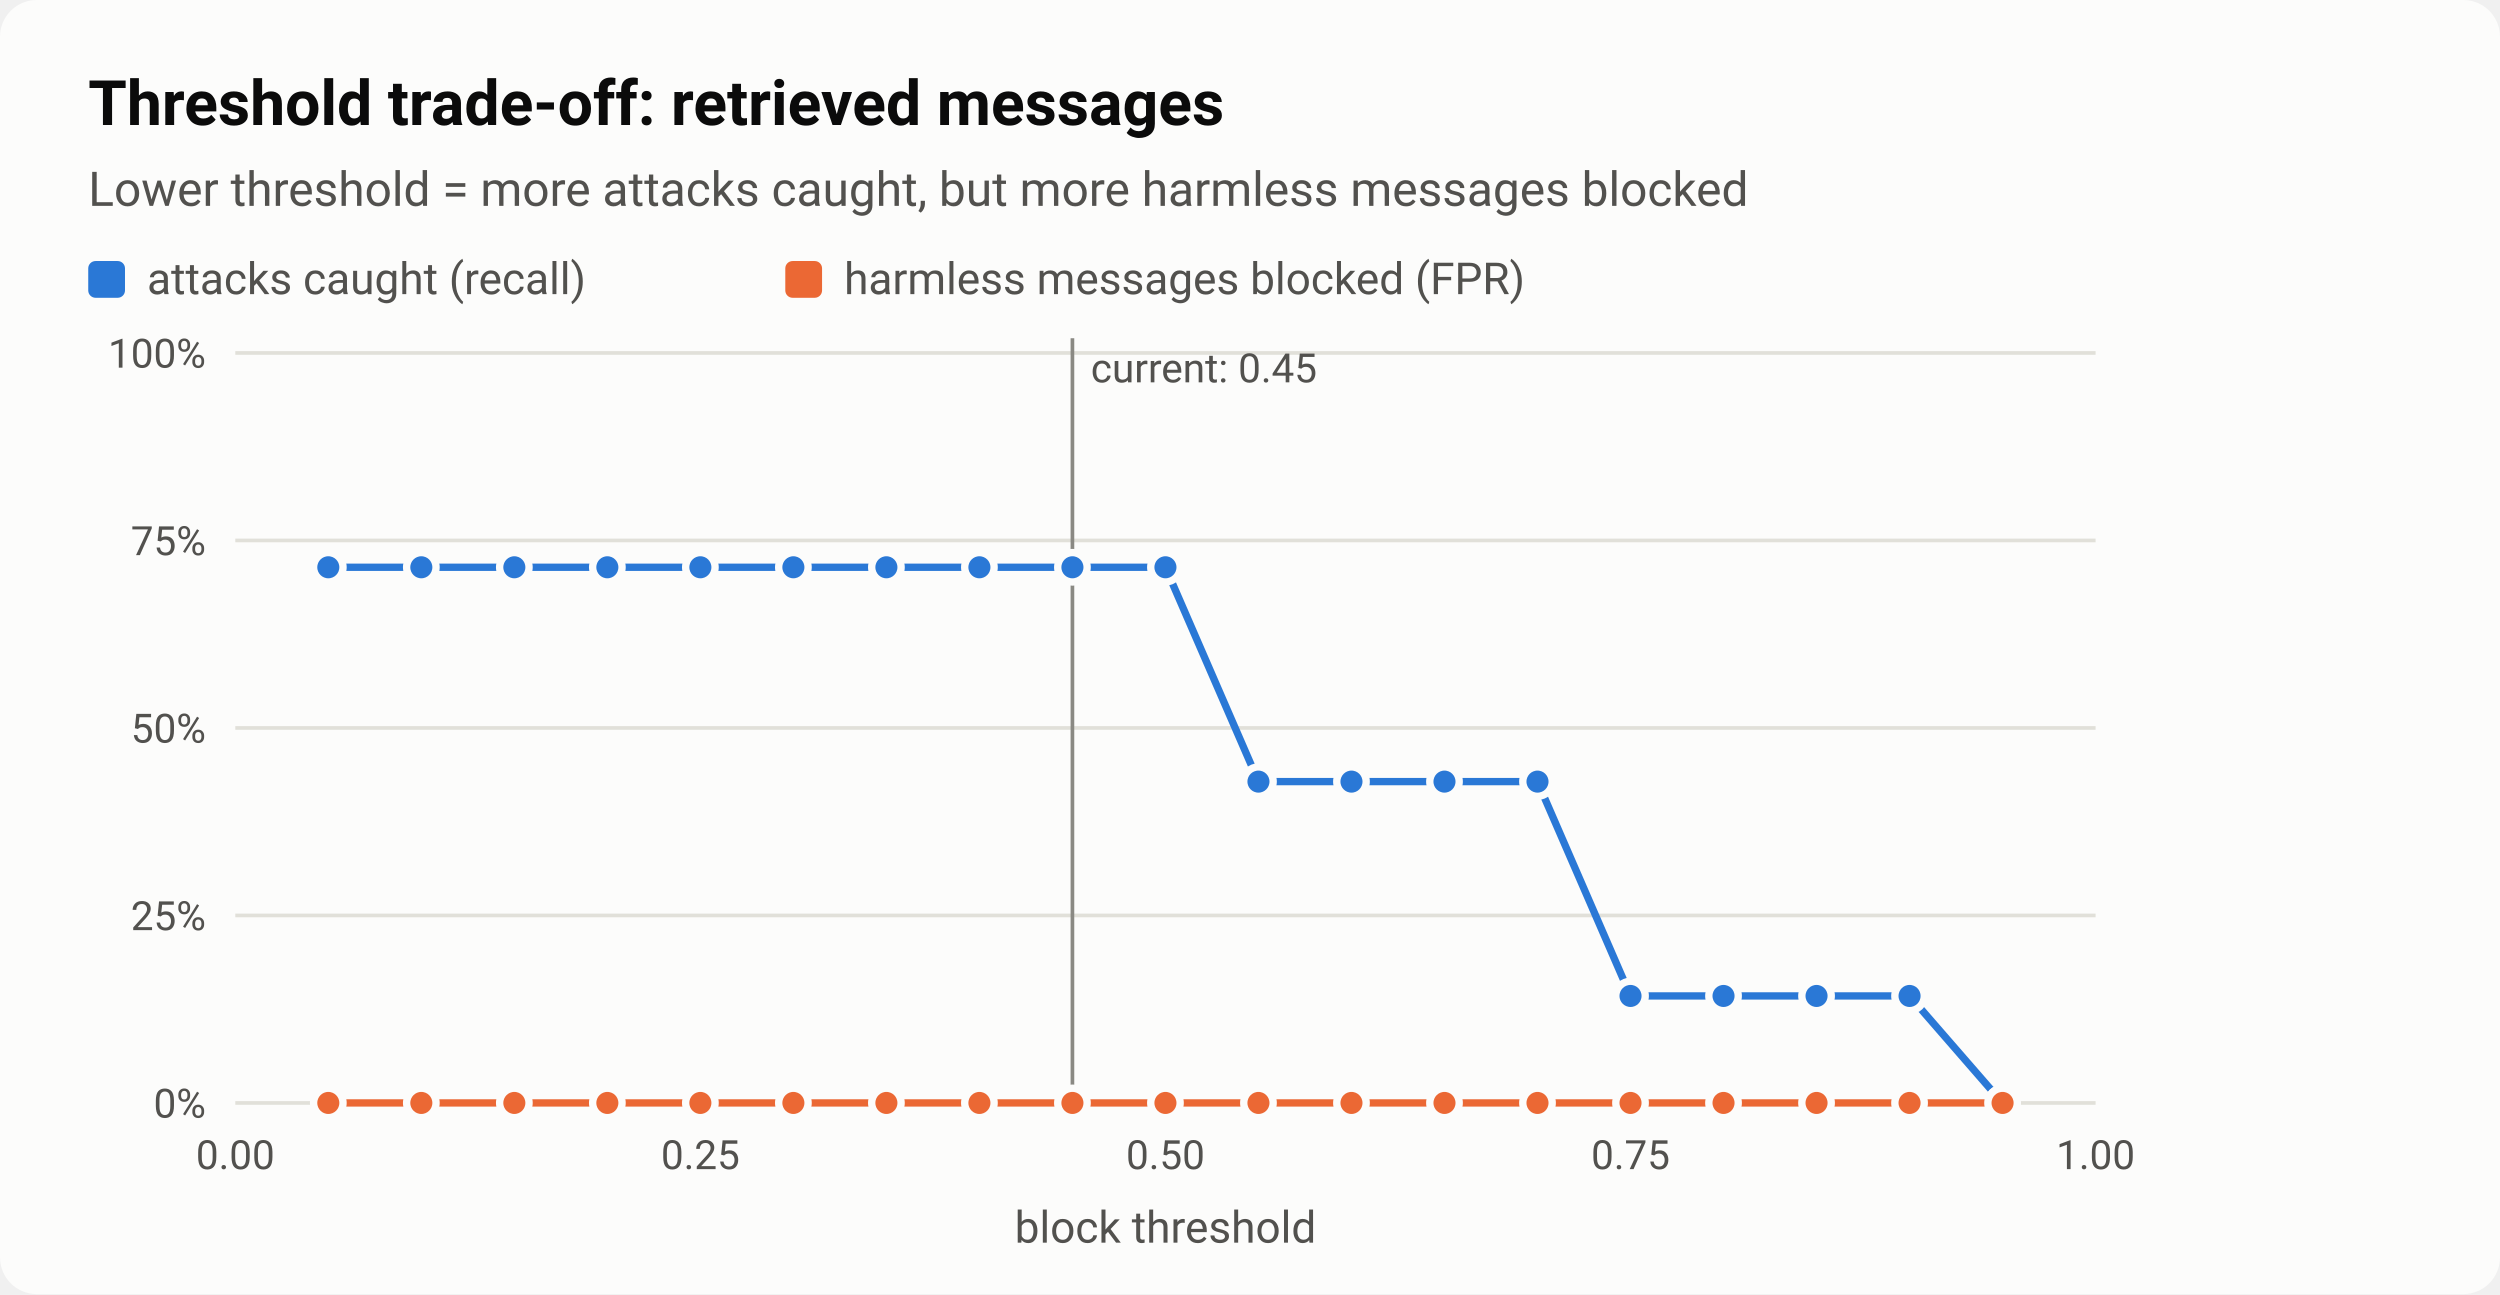
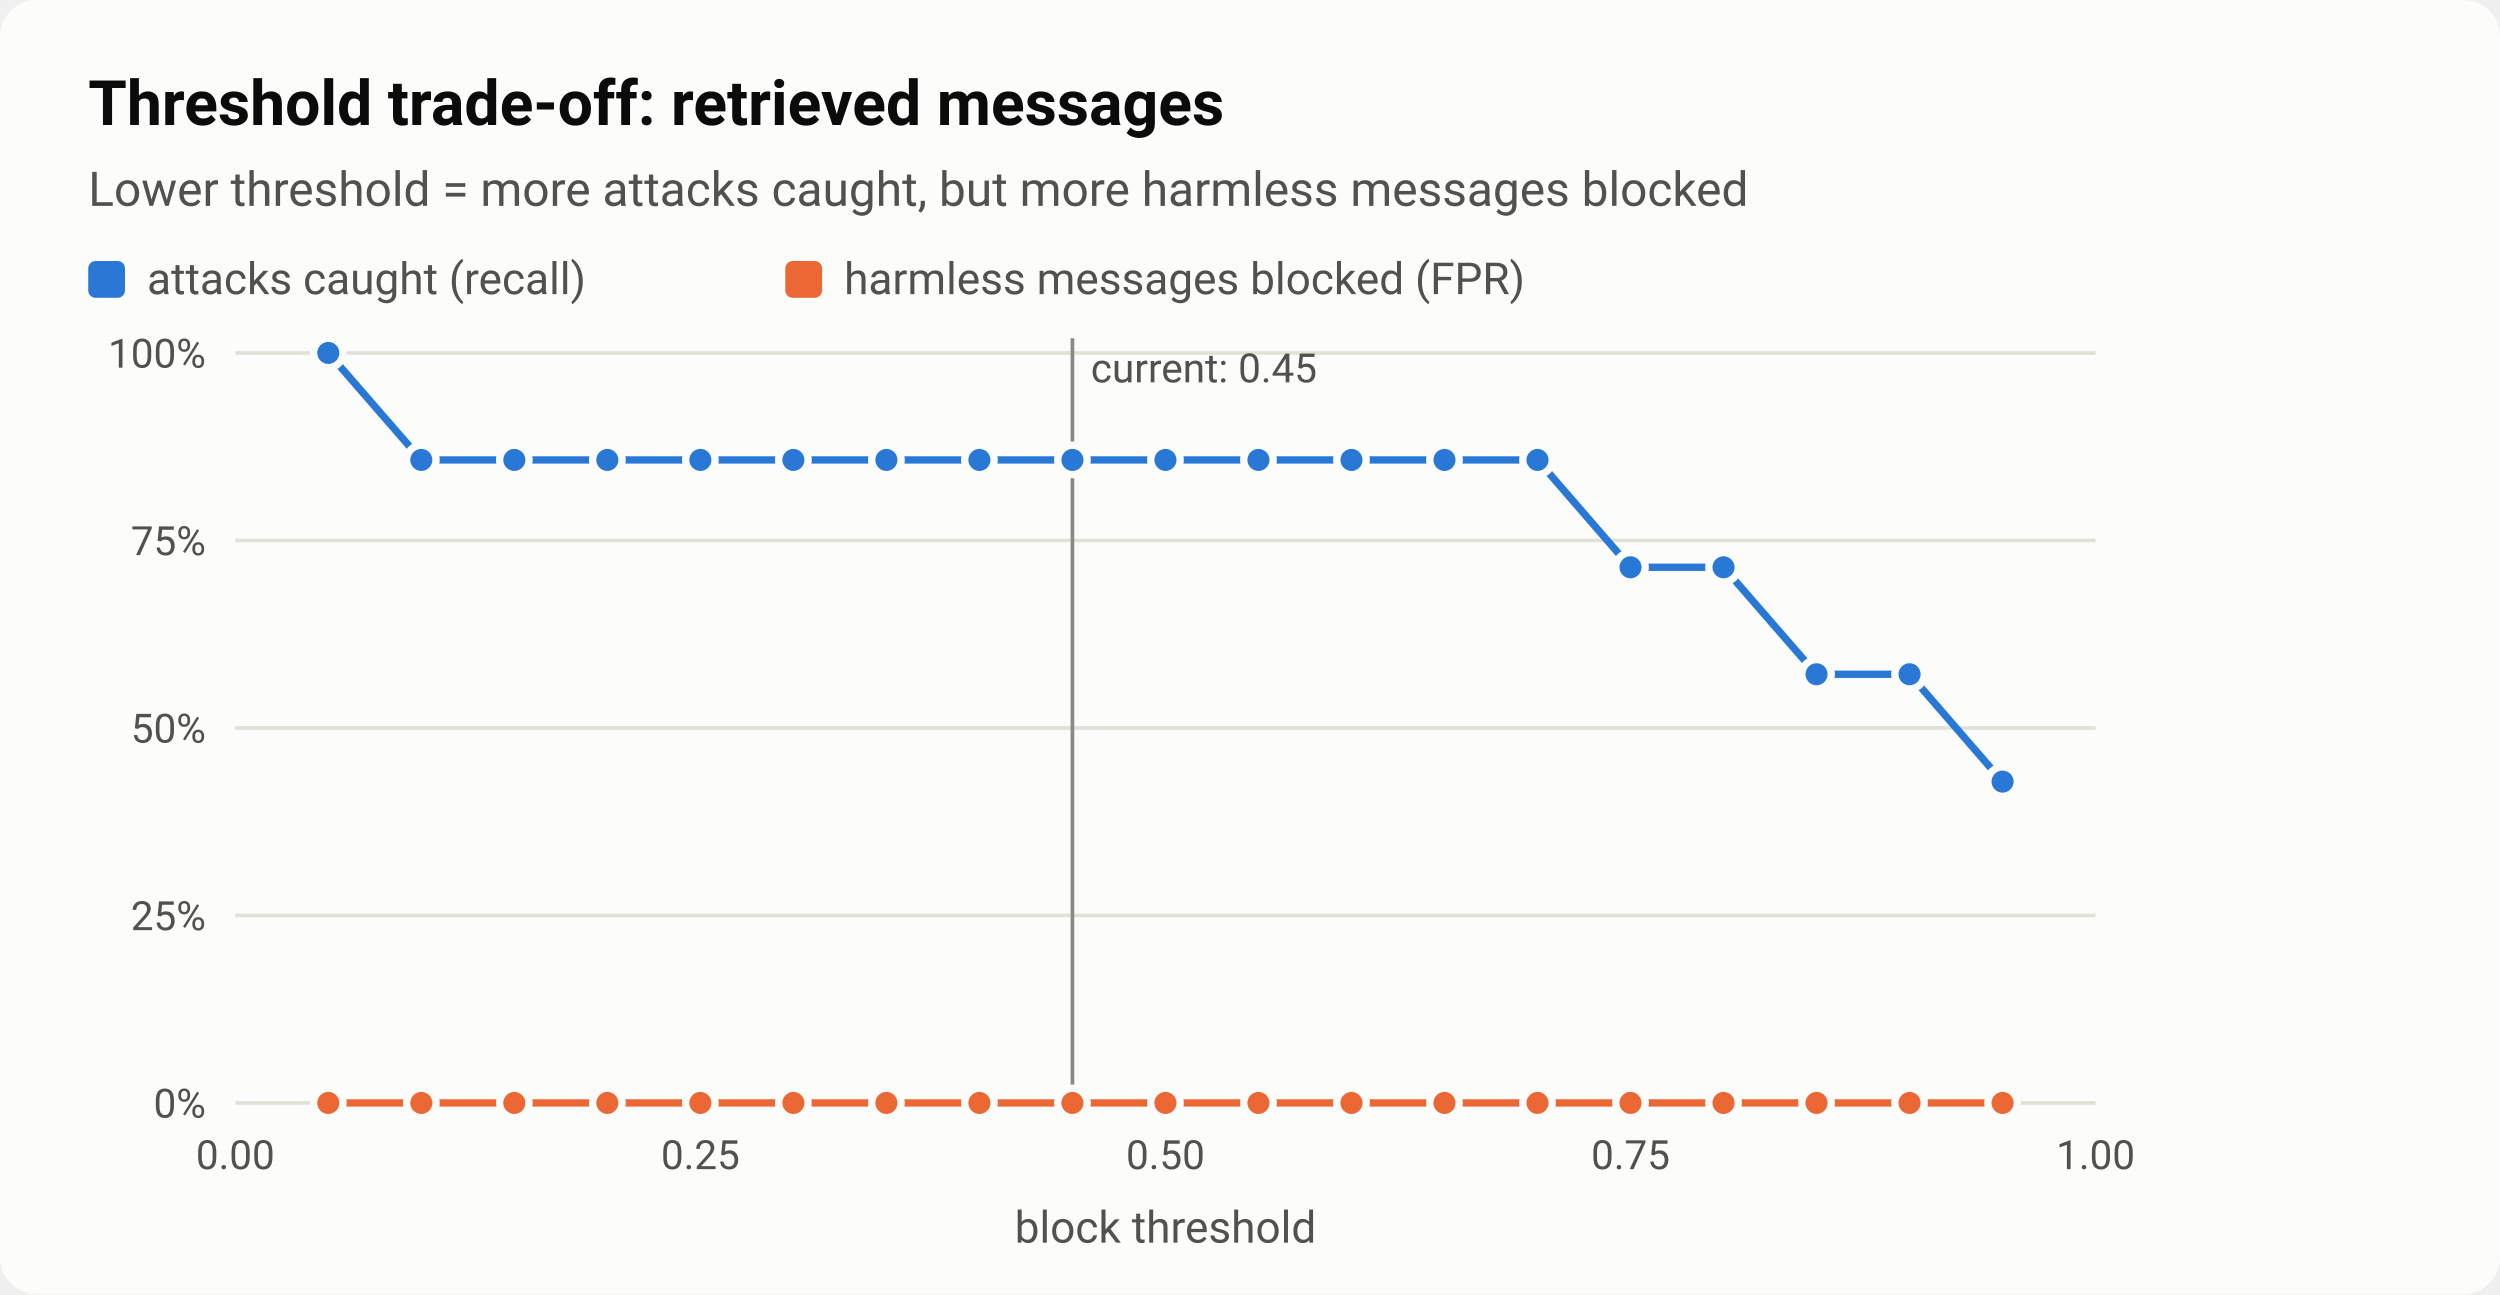
<svg xmlns="http://www.w3.org/2000/svg" viewBox="0 0 680 352" width="100%" role="img" aria-label="Threshold trade-off: retrieved messages">
  <style>
  .bg{fill:#fcfcfb}.t1{fill:#0b0b0b}.t2{fill:#52514e}.grid{stroke:#e1e0d9}
  .s1{fill:#2a78d6;stroke:#2a78d6}.s2{fill:#eb6834;stroke:#eb6834}.ring{stroke:#fcfcfb}
  .l1{fill:none;stroke:#2a78d6}.l2{fill:none;stroke:#eb6834}
  .ref{stroke:#8a8983}
  text{font-family:system-ui,-apple-system,'Segoe UI',Roboto,sans-serif}
  @media (prefers-color-scheme:dark){
    .bg{fill:#1a1a19}.t1{fill:#ffffff}.t2{fill:#c3c2b7}.grid{stroke:#2c2c2a}
    .s1{fill:#3987e5;stroke:#3987e5}.s2{fill:#d95926;stroke:#d95926}.ring{stroke:#1a1a19}
    .l1{stroke:#3987e5}.l2{stroke:#d95926}
    .ref{stroke:#8a8983}
  }
</style>
  <rect class="bg" width="680" height="352" rx="10" />
  <text class="t1" x="24" y="34" font-size="17" font-weight="650">Threshold trade-off: retrieved messages</text>
  <text class="t2" x="24" y="56" font-size="13">Lower threshold = more attacks caught, but more harmless messages blocked</text>
  <rect class="s1" x="24" y="71" width="10" height="10" rx="2" stroke-width="0" />
  <text class="t2" x="40" y="80" font-size="12">attacks caught (recall)</text>
  <rect class="s2" x="213.6" y="71" width="10" height="10" rx="2" stroke-width="0" />
  <text class="t2" x="229.6" y="80" font-size="12">harmless messages blocked (FPR)</text>
  <line class="grid" x1="64" x2="570" y1="300.0" y2="300.0" stroke-width="1" />
  <text class="t2" x="56" y="304.0" font-size="11" text-anchor="end">0%</text>
  <line class="grid" x1="64" x2="570" y1="249.0" y2="249.0" stroke-width="1" />
  <text class="t2" x="56" y="253.0" font-size="11" text-anchor="end">25%</text>
  <line class="grid" x1="64" x2="570" y1="198.0" y2="198.0" stroke-width="1" />
  <text class="t2" x="56" y="202.0" font-size="11" text-anchor="end">50%</text>
  <line class="grid" x1="64" x2="570" y1="147.0" y2="147.0" stroke-width="1" />
  <text class="t2" x="56" y="151.0" font-size="11" text-anchor="end">75%</text>
  <line class="grid" x1="64" x2="570" y1="96.0" y2="96.0" stroke-width="1" />
  <text class="t2" x="56" y="100.0" font-size="11" text-anchor="end">100%</text>
  <text class="t2" x="64.0" y="318" font-size="11" text-anchor="middle">0.00</text>
  <text class="t2" x="190.5" y="318" font-size="11" text-anchor="middle">0.25</text>
  <text class="t2" x="317.0" y="318" font-size="11" text-anchor="middle">0.50</text>
  <text class="t2" x="443.5" y="318" font-size="11" text-anchor="middle">0.75</text>
  <text class="t2" x="570.0" y="318" font-size="11" text-anchor="middle">1.00</text>
  <text class="t2" x="317.0" y="338" font-size="12" text-anchor="middle">block threshold</text>
  <line class="ref" x1="291.7" x2="291.7" y1="92" y2="300" stroke-width="1" />
  <text class="t2" x="296.7" y="104" font-size="11">current: 0.45</text>
-   <polyline class="l1" points="89.3,154.3 114.6,154.3 139.9,154.3 165.2,154.3 190.5,154.3 215.8,154.3 241.1,154.3 266.4,154.3 291.7,154.3 317.0,154.3 342.3,212.6 367.6,212.6 392.9,212.6 418.2,212.6 443.5,270.9 468.8,270.9 494.1,270.9 519.4,270.9 544.7,300.0" stroke-width="2" stroke-linejoin="round" stroke-linecap="round" />
-   <circle class="s1 ring" cx="89.3" cy="154.3" r="4" stroke-width="2" />
-   <circle class="s1 ring" cx="114.6" cy="154.3" r="4" stroke-width="2" />
-   <circle class="s1 ring" cx="139.9" cy="154.3" r="4" stroke-width="2" />
-   <circle class="s1 ring" cx="165.2" cy="154.3" r="4" stroke-width="2" />
-   <circle class="s1 ring" cx="190.5" cy="154.3" r="4" stroke-width="2" />
-   <circle class="s1 ring" cx="215.8" cy="154.3" r="4" stroke-width="2" />
-   <circle class="s1 ring" cx="241.1" cy="154.3" r="4" stroke-width="2" />
-   <circle class="s1 ring" cx="266.4" cy="154.3" r="4" stroke-width="2" />
-   <circle class="s1 ring" cx="291.7" cy="154.3" r="4" stroke-width="2" />
-   <circle class="s1 ring" cx="317.0" cy="154.3" r="4" stroke-width="2" />
-   <circle class="s1 ring" cx="342.3" cy="212.6" r="4" stroke-width="2" />
-   <circle class="s1 ring" cx="367.6" cy="212.6" r="4" stroke-width="2" />
-   <circle class="s1 ring" cx="392.9" cy="212.6" r="4" stroke-width="2" />
-   <circle class="s1 ring" cx="418.2" cy="212.6" r="4" stroke-width="2" />
-   <circle class="s1 ring" cx="443.5" cy="270.9" r="4" stroke-width="2" />
-   <circle class="s1 ring" cx="468.8" cy="270.9" r="4" stroke-width="2" />
-   <circle class="s1 ring" cx="494.1" cy="270.9" r="4" stroke-width="2" />
-   <circle class="s1 ring" cx="519.4" cy="270.9" r="4" stroke-width="2" />
-   <circle class="s1 ring" cx="544.7" cy="300.0" r="4" stroke-width="2" />
+   <polyline class="l1" points="89.3,96.0 114.6,125.1 139.9,125.1 165.2,125.1 190.5,125.1 215.8,125.1 241.1,125.1 266.4,125.1 291.7,125.1 317.0,125.1 342.3,125.1 367.6,125.1 392.9,125.1 418.2,125.1 443.5,154.3 468.8,154.3 494.1,183.4 519.4,183.4 544.7,212.6" stroke-width="2" stroke-linejoin="round" stroke-linecap="round" />
+   <circle class="s1 ring" cx="89.3" cy="96.0" r="4" stroke-width="2" />
+   <circle class="s1 ring" cx="114.6" cy="125.1" r="4" stroke-width="2" />
+   <circle class="s1 ring" cx="139.9" cy="125.1" r="4" stroke-width="2" />
+   <circle class="s1 ring" cx="165.2" cy="125.1" r="4" stroke-width="2" />
+   <circle class="s1 ring" cx="190.5" cy="125.1" r="4" stroke-width="2" />
+   <circle class="s1 ring" cx="215.8" cy="125.1" r="4" stroke-width="2" />
+   <circle class="s1 ring" cx="241.1" cy="125.1" r="4" stroke-width="2" />
+   <circle class="s1 ring" cx="266.4" cy="125.1" r="4" stroke-width="2" />
+   <circle class="s1 ring" cx="291.7" cy="125.1" r="4" stroke-width="2" />
+   <circle class="s1 ring" cx="317.0" cy="125.1" r="4" stroke-width="2" />
+   <circle class="s1 ring" cx="342.3" cy="125.1" r="4" stroke-width="2" />
+   <circle class="s1 ring" cx="367.6" cy="125.1" r="4" stroke-width="2" />
+   <circle class="s1 ring" cx="392.9" cy="125.1" r="4" stroke-width="2" />
+   <circle class="s1 ring" cx="418.2" cy="125.1" r="4" stroke-width="2" />
+   <circle class="s1 ring" cx="443.5" cy="154.3" r="4" stroke-width="2" />
+   <circle class="s1 ring" cx="468.8" cy="154.3" r="4" stroke-width="2" />
+   <circle class="s1 ring" cx="494.1" cy="183.4" r="4" stroke-width="2" />
+   <circle class="s1 ring" cx="519.4" cy="183.4" r="4" stroke-width="2" />
+   <circle class="s1 ring" cx="544.7" cy="212.6" r="4" stroke-width="2" />
  <polyline class="l2" points="89.3,300.0 114.6,300.0 139.9,300.0 165.2,300.0 190.5,300.0 215.8,300.0 241.1,300.0 266.4,300.0 291.7,300.0 317.0,300.0 342.3,300.0 367.6,300.0 392.9,300.0 418.2,300.0 443.5,300.0 468.8,300.0 494.1,300.0 519.4,300.0 544.7,300.0" stroke-width="2" stroke-linejoin="round" stroke-linecap="round" />
  <circle class="s2 ring" cx="89.3" cy="300.0" r="4" stroke-width="2" />
  <circle class="s2 ring" cx="114.6" cy="300.0" r="4" stroke-width="2" />
  <circle class="s2 ring" cx="139.9" cy="300.0" r="4" stroke-width="2" />
  <circle class="s2 ring" cx="165.2" cy="300.0" r="4" stroke-width="2" />
  <circle class="s2 ring" cx="190.5" cy="300.0" r="4" stroke-width="2" />
  <circle class="s2 ring" cx="215.8" cy="300.0" r="4" stroke-width="2" />
  <circle class="s2 ring" cx="241.1" cy="300.0" r="4" stroke-width="2" />
  <circle class="s2 ring" cx="266.4" cy="300.0" r="4" stroke-width="2" />
  <circle class="s2 ring" cx="291.7" cy="300.0" r="4" stroke-width="2" />
  <circle class="s2 ring" cx="317.0" cy="300.0" r="4" stroke-width="2" />
  <circle class="s2 ring" cx="342.3" cy="300.0" r="4" stroke-width="2" />
  <circle class="s2 ring" cx="367.6" cy="300.0" r="4" stroke-width="2" />
  <circle class="s2 ring" cx="392.9" cy="300.0" r="4" stroke-width="2" />
  <circle class="s2 ring" cx="418.2" cy="300.0" r="4" stroke-width="2" />
  <circle class="s2 ring" cx="443.5" cy="300.0" r="4" stroke-width="2" />
  <circle class="s2 ring" cx="468.8" cy="300.0" r="4" stroke-width="2" />
  <circle class="s2 ring" cx="494.1" cy="300.0" r="4" stroke-width="2" />
  <circle class="s2 ring" cx="519.4" cy="300.0" r="4" stroke-width="2" />
  <circle class="s2 ring" cx="544.7" cy="300.0" r="4" stroke-width="2" />
</svg>
